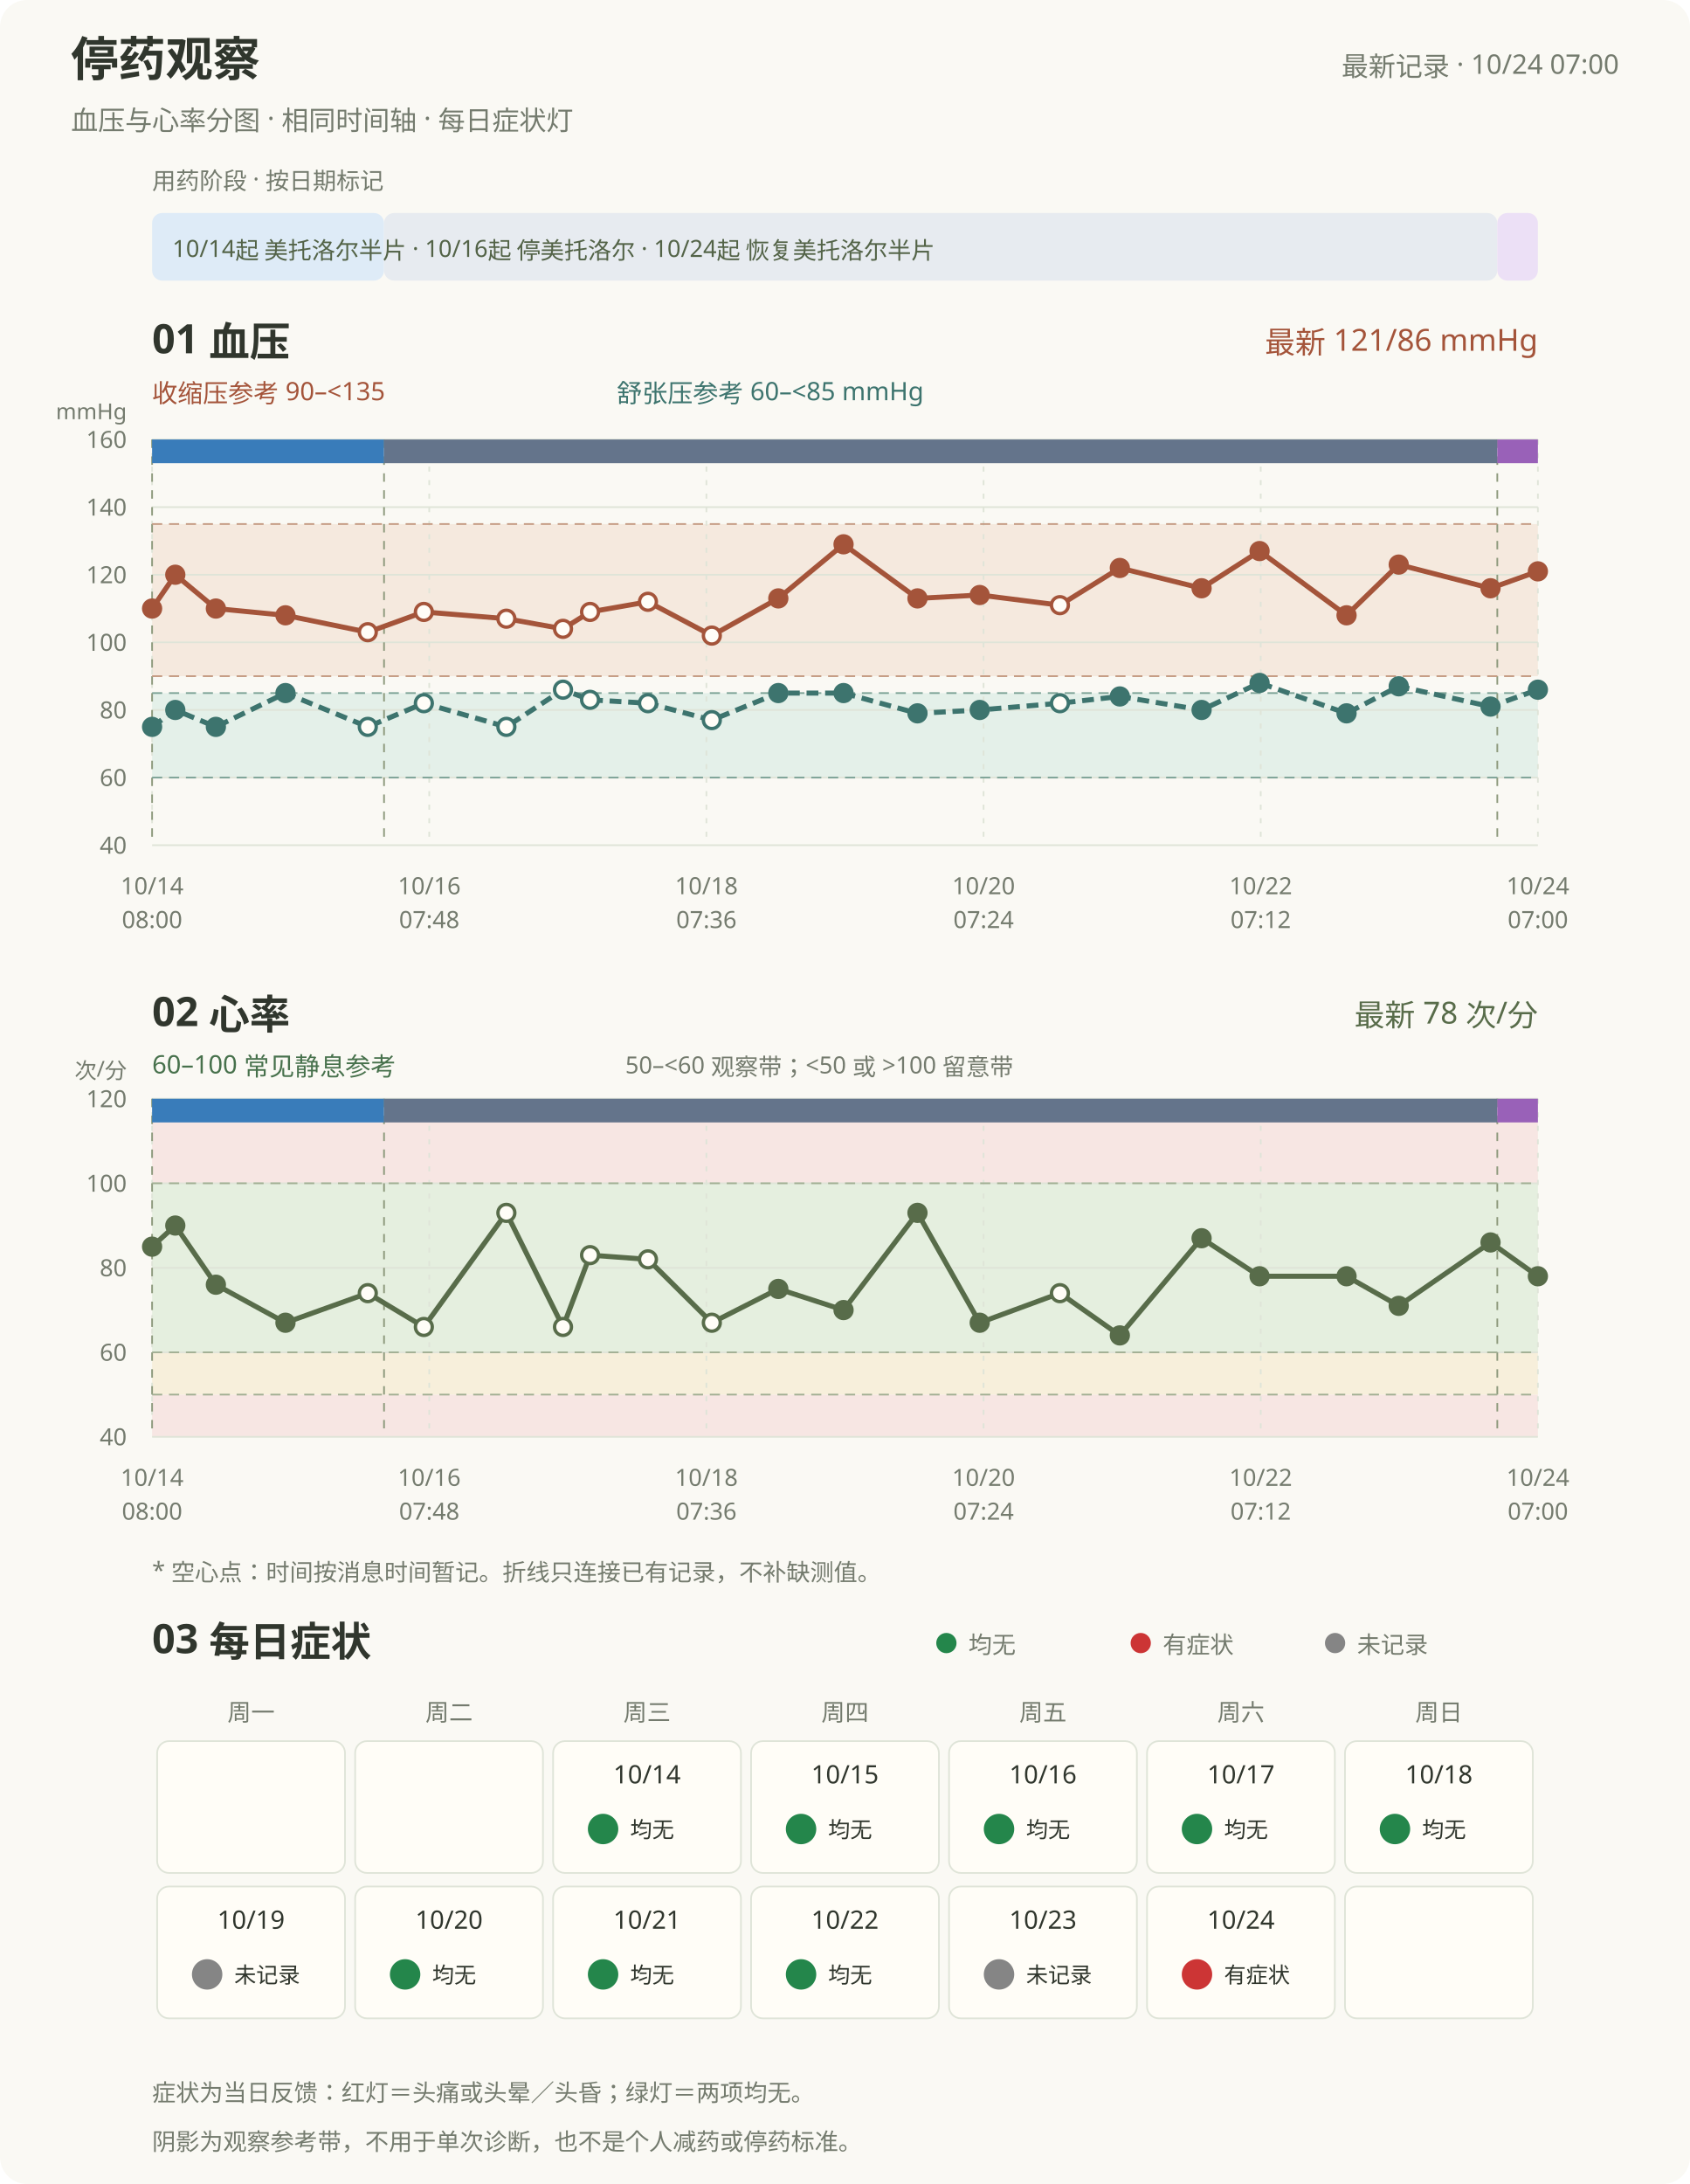
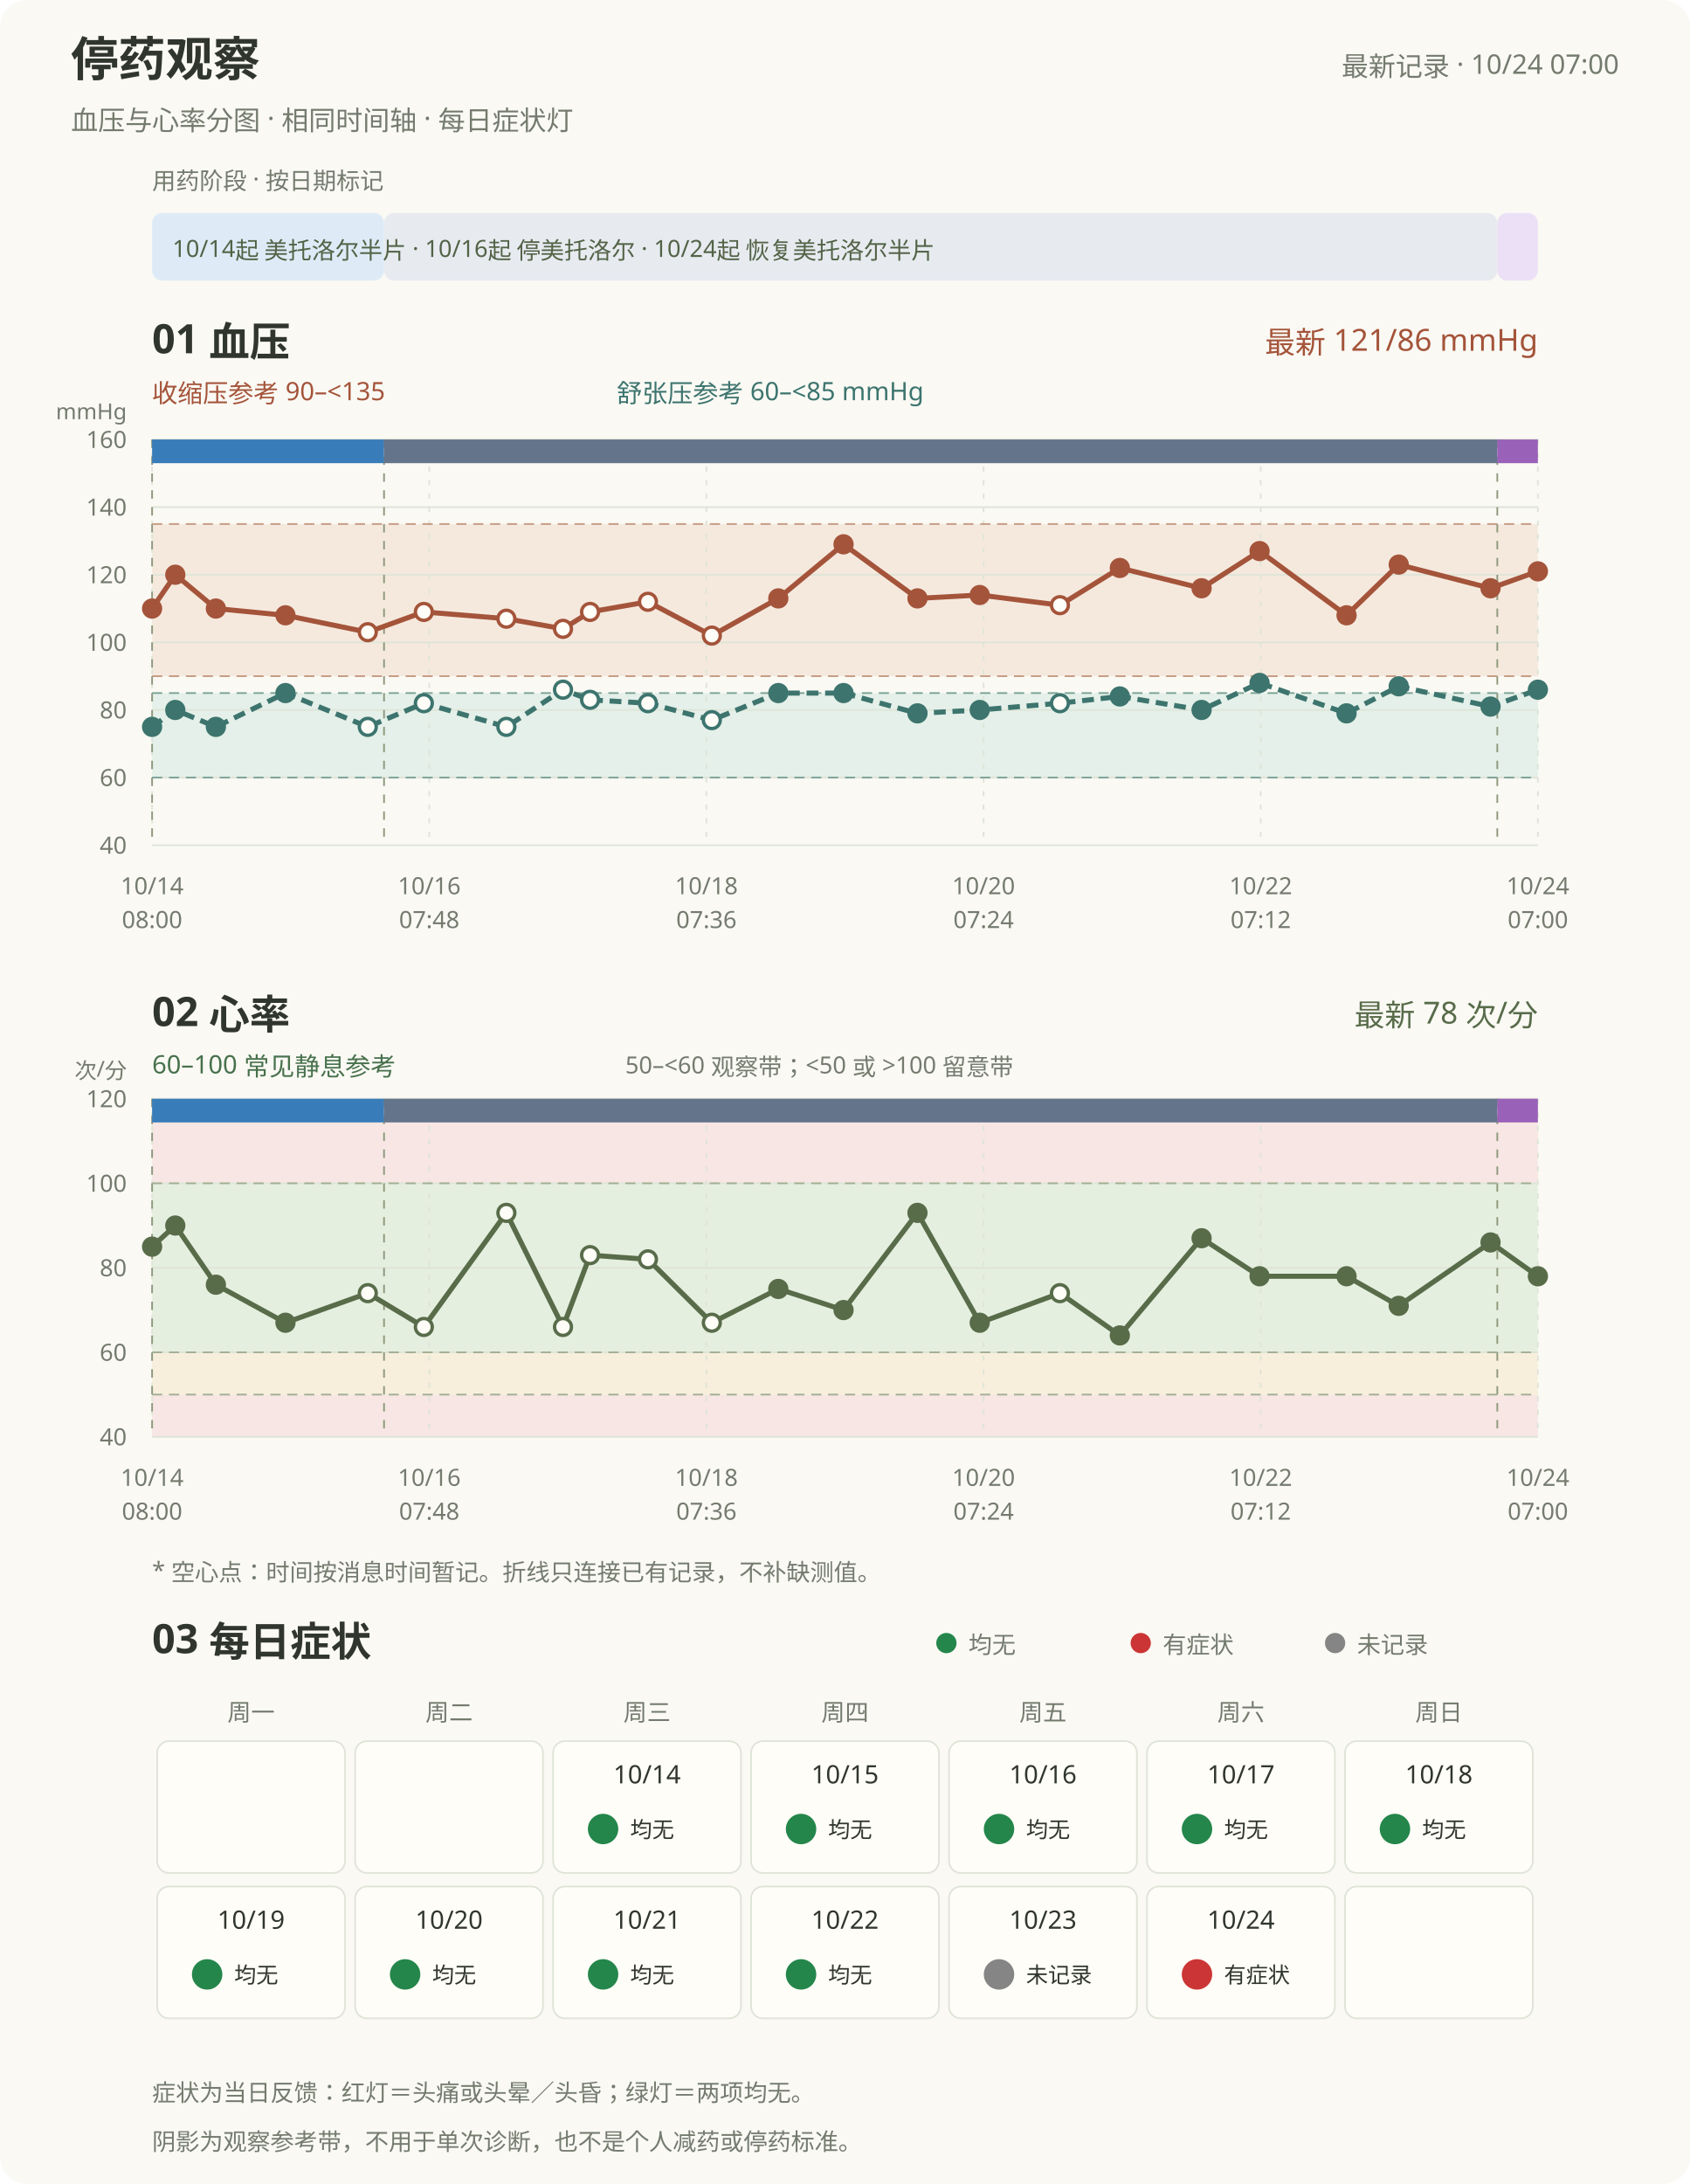
<svg xmlns="http://www.w3.org/2000/svg" viewBox="0 0 1000 1292" role="img" aria-labelledby="title desc">
  <rect width="1000" height="1292" rx="16" fill="#faf9f4" />
  <g font-family="system-ui,Microsoft YaHei,sans-serif" fill="#30362d">
    <text x="42" y="45" font-size="28" fill="#30362d" font-weight="600">停药观察</text>
    <text x="958" y="45" font-size="16" fill="#747b6e" text-anchor="end">最新记录 · 10/24 07:00</text>
    <text x="42" y="77" font-size="16" fill="#747b6e">血压与心率分图 · 相同时间轴 · 每日症状灯</text>
    <text x="90" y="112" font-size="14" fill="#747b6e">用药阶段 · 按日期标记</text>
    <rect x="90" y="126" width="137.238" height="40" rx="6" fill="#deebf7" />
    <rect x="227.238" y="126" width="658.745" height="40" rx="6" fill="#e7ebf0" />
    <rect x="885.983" y="126" width="24.017" height="40" rx="6" fill="#ece0f6" />
    <text x="102" y="152" font-size="14" fill="#536347">10/14起 美托洛尔半片 · 10/16起 停美托洛尔 · 10/24起 恢复美托洛尔半片</text>
    <text x="90" y="209" font-size="24" fill="#30362d" font-weight="600">01  血压</text>
    <text x="910" y="209" font-size="18" fill="#a4543a" text-anchor="end">最新 121/86 mmHg</text>
    <text x="90" y="238" font-size="15" fill="#a4543a">收缩压参考 90–&lt;135</text>
    <text x="365" y="238" font-size="15" fill="#3d746e">舒张压参考 60–&lt;85 mmHg</text>
    <rect data-band="systolic-90-135" x="90" y="310" width="820" height="90" fill="#f5e9de" />
    <rect data-band="diastolic-60-85" x="90" y="410" width="820" height="50" fill="#e4f0e9" />
    <text x="75" y="248" font-size="13" fill="#747b6e" text-anchor="end">mmHg</text>
    <line x1="90" y1="500" x2="910" y2="500" stroke="#dfe4d8" />
    <text x="75" y="505" font-size="14" fill="#747b6e" text-anchor="end">40</text>
    <line x1="90" y1="460" x2="910" y2="460" stroke="#dfe4d8" />
    <text x="75" y="465" font-size="14" fill="#747b6e" text-anchor="end">60</text>
    <line x1="90" y1="420" x2="910" y2="420" stroke="#dfe4d8" />
    <text x="75" y="425" font-size="14" fill="#747b6e" text-anchor="end">80</text>
    <line x1="90" y1="380" x2="910" y2="380" stroke="#dfe4d8" />
    <text x="75" y="385" font-size="14" fill="#747b6e" text-anchor="end">100</text>
    <line x1="90" y1="340" x2="910" y2="340" stroke="#dfe4d8" />
    <text x="75" y="345" font-size="14" fill="#747b6e" text-anchor="end">120</text>
    <line x1="90" y1="300" x2="910" y2="300" stroke="#dfe4d8" />
    <text x="75" y="305" font-size="14" fill="#747b6e" text-anchor="end">140</text>
    <line x1="90" y1="260" x2="910" y2="260" stroke="#dfe4d8" />
    <text x="75" y="265" font-size="14" fill="#747b6e" text-anchor="end">160</text>
    <line x1="90" y1="260" x2="90" y2="500" stroke="#dfe4d8" stroke-dasharray="3 5" />
    <text x="90" y="529" font-size="14" fill="#747b6e" text-anchor="middle">10/14</text>
    <text x="90" y="549" font-size="14" fill="#747b6e" text-anchor="middle">08:00</text>
    <line x1="254" y1="260" x2="254" y2="500" stroke="#dfe4d8" stroke-dasharray="3 5" />
    <text x="254" y="529" font-size="14" fill="#747b6e" text-anchor="middle">10/16</text>
    <text x="254" y="549" font-size="14" fill="#747b6e" text-anchor="middle">07:48</text>
    <line x1="418" y1="260" x2="418" y2="500" stroke="#dfe4d8" stroke-dasharray="3 5" />
    <text x="418" y="529" font-size="14" fill="#747b6e" text-anchor="middle">10/18</text>
    <text x="418" y="549" font-size="14" fill="#747b6e" text-anchor="middle">07:36</text>
    <line x1="582" y1="260" x2="582" y2="500" stroke="#dfe4d8" stroke-dasharray="3 5" />
    <text x="582" y="529" font-size="14" fill="#747b6e" text-anchor="middle">10/20</text>
    <text x="582" y="549" font-size="14" fill="#747b6e" text-anchor="middle">07:24</text>
    <line x1="746" y1="260" x2="746" y2="500" stroke="#dfe4d8" stroke-dasharray="3 5" />
    <text x="746" y="529" font-size="14" fill="#747b6e" text-anchor="middle">10/22</text>
    <text x="746" y="549" font-size="14" fill="#747b6e" text-anchor="middle">07:12</text>
    <line x1="910" y1="260" x2="910" y2="500" stroke="#dfe4d8" stroke-dasharray="3 5" />
    <text x="910" y="529" font-size="14" fill="#747b6e" text-anchor="middle">10/24</text>
    <text x="910" y="549" font-size="14" fill="#747b6e" text-anchor="middle">07:00</text>
    <line x1="90" y1="260" x2="90" y2="500" stroke="#8d997c" stroke-dasharray="5 5" />
    <line x1="227.238" y1="260" x2="227.238" y2="500" stroke="#8d997c" stroke-dasharray="5 5" />
    <line x1="885.983" y1="260" x2="885.983" y2="500" stroke="#8d997c" stroke-dasharray="5 5" />
    <line x1="90" y1="400" x2="910" y2="400" stroke="#c49a82" stroke-dasharray="6 4" />
    <line x1="90" y1="310" x2="910" y2="310" stroke="#c49a82" stroke-dasharray="6 4" />
    <line x1="90" y1="460" x2="910" y2="460" stroke="#7ca296" stroke-dasharray="6 4" />
    <line x1="90" y1="410" x2="910" y2="410" stroke="#7ca296" stroke-dasharray="6 4" />
    <rect data-medication-phase="2026-10-14" x="90" y="260" width="137.238" height="14" fill="#397cba" />
    <rect data-medication-phase="2026-10-16" x="227.238" y="260" width="658.745" height="14" fill="#64748b" />
    <rect data-medication-phase="2026-10-24" x="885.983" y="260" width="24.017" height="14" fill="#9961b8" />
    <polyline data-series="systolic" points="90,360 103.724,340 127.741,360 168.912,364 217.632,374 250.798,362 299.632,366 333.141,372 349.152,362 383.404,356 421.202,376 460.544,354 499.142,322 542.887,354 579.713,352 627.174,358 662.628,336 711.004,348 745.314,326 796.778,364 827.657,334 881.98,348 910,338" fill="none" stroke="#a4543a" stroke-width="3" stroke-linejoin="round" />
    <circle data-reading="systolic" cx="90" cy="360" r="5" stroke="#a4543a" stroke-width="2" fill="#a4543a" />
    <circle data-reading="systolic" cx="103.724" cy="340" r="5" stroke="#a4543a" stroke-width="2" fill="#a4543a" />
    <circle data-reading="systolic" cx="127.741" cy="360" r="5" stroke="#a4543a" stroke-width="2" fill="#a4543a" />
    <circle data-reading="systolic" cx="168.912" cy="364" r="5" stroke="#a4543a" stroke-width="2" fill="#a4543a" />
    <circle data-reading="systolic" cx="217.632" cy="374" r="5" stroke="#a4543a" stroke-width="2" fill="#fffdf7" />
    <circle data-reading="systolic" cx="250.798" cy="362" r="5" stroke="#a4543a" stroke-width="2" fill="#fffdf7" />
    <circle data-reading="systolic" cx="299.632" cy="366" r="5" stroke="#a4543a" stroke-width="2" fill="#fffdf7" />
    <circle data-reading="systolic" cx="333.141" cy="372" r="5" stroke="#a4543a" stroke-width="2" fill="#fffdf7" />
    <circle data-reading="systolic" cx="349.152" cy="362" r="5" stroke="#a4543a" stroke-width="2" fill="#fffdf7" />
    <circle data-reading="systolic" cx="383.404" cy="356" r="5" stroke="#a4543a" stroke-width="2" fill="#fffdf7" />
    <circle data-reading="systolic" cx="421.202" cy="376" r="5" stroke="#a4543a" stroke-width="2" fill="#fffdf7" />
    <circle data-reading="systolic" cx="460.544" cy="354" r="5" stroke="#a4543a" stroke-width="2" fill="#a4543a" />
    <circle data-reading="systolic" cx="499.142" cy="322" r="5" stroke="#a4543a" stroke-width="2" fill="#a4543a" />
    <circle data-reading="systolic" cx="542.887" cy="354" r="5" stroke="#a4543a" stroke-width="2" fill="#a4543a" />
    <circle data-reading="systolic" cx="579.713" cy="352" r="5" stroke="#a4543a" stroke-width="2" fill="#a4543a" />
    <circle data-reading="systolic" cx="627.174" cy="358" r="5" stroke="#a4543a" stroke-width="2" fill="#fffdf7" />
    <circle data-reading="systolic" cx="662.628" cy="336" r="5" stroke="#a4543a" stroke-width="2" fill="#a4543a" />
    <circle data-reading="systolic" cx="711.004" cy="348" r="5" stroke="#a4543a" stroke-width="2" fill="#a4543a" />
    <circle data-reading="systolic" cx="745.314" cy="326" r="5" stroke="#a4543a" stroke-width="2" fill="#a4543a" />
    <circle data-reading="systolic" cx="796.778" cy="364" r="5" stroke="#a4543a" stroke-width="2" fill="#a4543a" />
    <circle data-reading="systolic" cx="827.657" cy="334" r="5" stroke="#a4543a" stroke-width="2" fill="#a4543a" />
    <circle data-reading="systolic" cx="881.98" cy="348" r="5" stroke="#a4543a" stroke-width="2" fill="#a4543a" />
    <circle data-reading="systolic" cx="910" cy="338" r="5" stroke="#a4543a" stroke-width="2" fill="#a4543a" />
    <polyline data-series="diastolic" points="90,430 103.724,420 127.741,430 168.912,410 217.632,430 250.798,416 299.632,430 333.141,408 349.152,414 383.404,416 421.202,426 460.544,410 499.142,410 542.887,422 579.713,420 627.174,416 662.628,412 711.004,420 745.314,404 796.778,422 827.657,406 881.98,418 910,408" fill="none" stroke="#3d746e" stroke-width="3" stroke-linejoin="round" stroke-dasharray="7 4" />
    <circle data-reading="diastolic" cx="90" cy="430" r="5" stroke="#3d746e" stroke-width="2" fill="#3d746e" />
    <circle data-reading="diastolic" cx="103.724" cy="420" r="5" stroke="#3d746e" stroke-width="2" fill="#3d746e" />
    <circle data-reading="diastolic" cx="127.741" cy="430" r="5" stroke="#3d746e" stroke-width="2" fill="#3d746e" />
    <circle data-reading="diastolic" cx="168.912" cy="410" r="5" stroke="#3d746e" stroke-width="2" fill="#3d746e" />
    <circle data-reading="diastolic" cx="217.632" cy="430" r="5" stroke="#3d746e" stroke-width="2" fill="#fffdf7" />
    <circle data-reading="diastolic" cx="250.798" cy="416" r="5" stroke="#3d746e" stroke-width="2" fill="#fffdf7" />
    <circle data-reading="diastolic" cx="299.632" cy="430" r="5" stroke="#3d746e" stroke-width="2" fill="#fffdf7" />
    <circle data-reading="diastolic" cx="333.141" cy="408" r="5" stroke="#3d746e" stroke-width="2" fill="#fffdf7" />
    <circle data-reading="diastolic" cx="349.152" cy="414" r="5" stroke="#3d746e" stroke-width="2" fill="#fffdf7" />
    <circle data-reading="diastolic" cx="383.404" cy="416" r="5" stroke="#3d746e" stroke-width="2" fill="#fffdf7" />
    <circle data-reading="diastolic" cx="421.202" cy="426" r="5" stroke="#3d746e" stroke-width="2" fill="#fffdf7" />
    <circle data-reading="diastolic" cx="460.544" cy="410" r="5" stroke="#3d746e" stroke-width="2" fill="#3d746e" />
    <circle data-reading="diastolic" cx="499.142" cy="410" r="5" stroke="#3d746e" stroke-width="2" fill="#3d746e" />
    <circle data-reading="diastolic" cx="542.887" cy="422" r="5" stroke="#3d746e" stroke-width="2" fill="#3d746e" />
    <circle data-reading="diastolic" cx="579.713" cy="420" r="5" stroke="#3d746e" stroke-width="2" fill="#3d746e" />
    <circle data-reading="diastolic" cx="627.174" cy="416" r="5" stroke="#3d746e" stroke-width="2" fill="#fffdf7" />
    <circle data-reading="diastolic" cx="662.628" cy="412" r="5" stroke="#3d746e" stroke-width="2" fill="#3d746e" />
    <circle data-reading="diastolic" cx="711.004" cy="420" r="5" stroke="#3d746e" stroke-width="2" fill="#3d746e" />
    <circle data-reading="diastolic" cx="745.314" cy="404" r="5" stroke="#3d746e" stroke-width="2" fill="#3d746e" />
    <circle data-reading="diastolic" cx="796.778" cy="422" r="5" stroke="#3d746e" stroke-width="2" fill="#3d746e" />
    <circle data-reading="diastolic" cx="827.657" cy="406" r="5" stroke="#3d746e" stroke-width="2" fill="#3d746e" />
    <circle data-reading="diastolic" cx="881.98" cy="418" r="5" stroke="#3d746e" stroke-width="2" fill="#3d746e" />
    <circle data-reading="diastolic" cx="910" cy="408" r="5" stroke="#3d746e" stroke-width="2" fill="#3d746e" />
    <text x="90" y="607" font-size="24" fill="#30362d" font-weight="600">02  心率</text>
    <text x="910" y="607" font-size="18" fill="#586c4a" text-anchor="end">最新 78 次/分</text>
    <text x="90" y="635" font-size="15" fill="#47714c">60–100 常见静息参考</text>
    <text x="370" y="635" font-size="14" fill="#747b6e">50–&lt;60 观察带；&lt;50 或 &gt;100 留意带</text>
    <rect data-band="heart-low" x="90" y="825" width="820" height="25" fill="#f7e6e3" />
    <rect data-band="heart-observe" x="90" y="800" width="820" height="25" fill="#f7efdb" />
    <rect data-band="heart-reference-60-100" x="90" y="700" width="820" height="100" fill="#e5efdf" />
    <rect data-band="heart-high" x="90" y="650" width="820" height="50" fill="#f7e6e3" />
    <text x="75" y="638" font-size="13" fill="#747b6e" text-anchor="end">次/分</text>
    <line x1="90" y1="850" x2="910" y2="850" stroke="#dfe4d8" />
    <text x="75" y="855" font-size="14" fill="#747b6e" text-anchor="end">40</text>
    <line x1="90" y1="800" x2="910" y2="800" stroke="#dfe4d8" />
    <text x="75" y="805" font-size="14" fill="#747b6e" text-anchor="end">60</text>
    <line x1="90" y1="750" x2="910" y2="750" stroke="#dfe4d8" />
    <text x="75" y="755" font-size="14" fill="#747b6e" text-anchor="end">80</text>
    <line x1="90" y1="700" x2="910" y2="700" stroke="#dfe4d8" />
    <text x="75" y="705" font-size="14" fill="#747b6e" text-anchor="end">100</text>
    <line x1="90" y1="650" x2="910" y2="650" stroke="#dfe4d8" />
    <text x="75" y="655" font-size="14" fill="#747b6e" text-anchor="end">120</text>
    <line x1="90" y1="650" x2="90" y2="850" stroke="#dfe4d8" stroke-dasharray="3 5" />
    <text x="90" y="879" font-size="14" fill="#747b6e" text-anchor="middle">10/14</text>
    <text x="90" y="899" font-size="14" fill="#747b6e" text-anchor="middle">08:00</text>
    <line x1="254" y1="650" x2="254" y2="850" stroke="#dfe4d8" stroke-dasharray="3 5" />
    <text x="254" y="879" font-size="14" fill="#747b6e" text-anchor="middle">10/16</text>
    <text x="254" y="899" font-size="14" fill="#747b6e" text-anchor="middle">07:48</text>
    <line x1="418" y1="650" x2="418" y2="850" stroke="#dfe4d8" stroke-dasharray="3 5" />
    <text x="418" y="879" font-size="14" fill="#747b6e" text-anchor="middle">10/18</text>
    <text x="418" y="899" font-size="14" fill="#747b6e" text-anchor="middle">07:36</text>
    <line x1="582" y1="650" x2="582" y2="850" stroke="#dfe4d8" stroke-dasharray="3 5" />
    <text x="582" y="879" font-size="14" fill="#747b6e" text-anchor="middle">10/20</text>
    <text x="582" y="899" font-size="14" fill="#747b6e" text-anchor="middle">07:24</text>
    <line x1="746" y1="650" x2="746" y2="850" stroke="#dfe4d8" stroke-dasharray="3 5" />
    <text x="746" y="879" font-size="14" fill="#747b6e" text-anchor="middle">10/22</text>
    <text x="746" y="899" font-size="14" fill="#747b6e" text-anchor="middle">07:12</text>
    <line x1="910" y1="650" x2="910" y2="850" stroke="#dfe4d8" stroke-dasharray="3 5" />
    <text x="910" y="879" font-size="14" fill="#747b6e" text-anchor="middle">10/24</text>
    <text x="910" y="899" font-size="14" fill="#747b6e" text-anchor="middle">07:00</text>
    <line x1="90" y1="650" x2="90" y2="850" stroke="#8d997c" stroke-dasharray="5 5" />
    <line x1="227.238" y1="650" x2="227.238" y2="850" stroke="#8d997c" stroke-dasharray="5 5" />
    <line x1="885.983" y1="650" x2="885.983" y2="850" stroke="#8d997c" stroke-dasharray="5 5" />
    <line x1="90" y1="825" x2="910" y2="825" stroke="#a2af94" stroke-dasharray="6 4" />
    <line x1="90" y1="800" x2="910" y2="800" stroke="#a2af94" stroke-dasharray="6 4" />
    <line x1="90" y1="700" x2="910" y2="700" stroke="#a2af94" stroke-dasharray="6 4" />
    <rect data-medication-phase="2026-10-14" x="90" y="650" width="137.238" height="14" fill="#397cba" />
    <rect data-medication-phase="2026-10-16" x="227.238" y="650" width="658.745" height="14" fill="#64748b" />
    <rect data-medication-phase="2026-10-24" x="885.983" y="650" width="24.017" height="14" fill="#9961b8" />
    <polyline data-series="heartRate" points="90,737.5 103.724,725 127.741,760 168.912,782.5 217.632,765 250.798,785 299.632,717.5 333.141,785 349.152,742.5 383.404,745 421.202,782.5 460.544,762.5 499.142,775 542.887,717.5 579.713,782.5 627.174,765 662.628,790 711.004,732.5 745.314,755 796.778,755 827.657,772.5 881.98,735 910,755" fill="none" stroke="#586c4a" stroke-width="3" stroke-linejoin="round" />
    <circle data-reading="heartRate" cx="90" cy="737.5" r="5" stroke="#586c4a" stroke-width="2" fill="#586c4a" />
    <circle data-reading="heartRate" cx="103.724" cy="725" r="5" stroke="#586c4a" stroke-width="2" fill="#586c4a" />
    <circle data-reading="heartRate" cx="127.741" cy="760" r="5" stroke="#586c4a" stroke-width="2" fill="#586c4a" />
    <circle data-reading="heartRate" cx="168.912" cy="782.5" r="5" stroke="#586c4a" stroke-width="2" fill="#586c4a" />
    <circle data-reading="heartRate" cx="217.632" cy="765" r="5" stroke="#586c4a" stroke-width="2" fill="#fffdf7" />
    <circle data-reading="heartRate" cx="250.798" cy="785" r="5" stroke="#586c4a" stroke-width="2" fill="#fffdf7" />
    <circle data-reading="heartRate" cx="299.632" cy="717.5" r="5" stroke="#586c4a" stroke-width="2" fill="#fffdf7" />
    <circle data-reading="heartRate" cx="333.141" cy="785" r="5" stroke="#586c4a" stroke-width="2" fill="#fffdf7" />
    <circle data-reading="heartRate" cx="349.152" cy="742.5" r="5" stroke="#586c4a" stroke-width="2" fill="#fffdf7" />
    <circle data-reading="heartRate" cx="383.404" cy="745" r="5" stroke="#586c4a" stroke-width="2" fill="#fffdf7" />
    <circle data-reading="heartRate" cx="421.202" cy="782.5" r="5" stroke="#586c4a" stroke-width="2" fill="#fffdf7" />
    <circle data-reading="heartRate" cx="460.544" cy="762.5" r="5" stroke="#586c4a" stroke-width="2" fill="#586c4a" />
    <circle data-reading="heartRate" cx="499.142" cy="775" r="5" stroke="#586c4a" stroke-width="2" fill="#586c4a" />
    <circle data-reading="heartRate" cx="542.887" cy="717.5" r="5" stroke="#586c4a" stroke-width="2" fill="#586c4a" />
    <circle data-reading="heartRate" cx="579.713" cy="782.5" r="5" stroke="#586c4a" stroke-width="2" fill="#586c4a" />
    <circle data-reading="heartRate" cx="627.174" cy="765" r="5" stroke="#586c4a" stroke-width="2" fill="#fffdf7" />
    <circle data-reading="heartRate" cx="662.628" cy="790" r="5" stroke="#586c4a" stroke-width="2" fill="#586c4a" />
    <circle data-reading="heartRate" cx="711.004" cy="732.5" r="5" stroke="#586c4a" stroke-width="2" fill="#586c4a" />
    <circle data-reading="heartRate" cx="745.314" cy="755" r="5" stroke="#586c4a" stroke-width="2" fill="#586c4a" />
    <circle data-reading="heartRate" cx="796.778" cy="755" r="5" stroke="#586c4a" stroke-width="2" fill="#586c4a" />
    <circle data-reading="heartRate" cx="827.657" cy="772.5" r="5" stroke="#586c4a" stroke-width="2" fill="#586c4a" />
    <circle data-reading="heartRate" cx="881.98" cy="735" r="5" stroke="#586c4a" stroke-width="2" fill="#586c4a" />
    <circle data-reading="heartRate" cx="910" cy="755" r="5" stroke="#586c4a" stroke-width="2" fill="#586c4a" />
    <text x="90" y="934" font-size="14" fill="#747b6e">* 空心点：时间按消息时间暂记。折线只连接已有记录，不补缺测值。</text>
    <text x="90" y="978" font-size="24" fill="#30362d" font-weight="600">03  每日症状</text>
    <circle cx="560" cy="972" r="6" fill="#24864b" />
    <text x="573" y="978" font-size="14" fill="#747b6e">均无</text>
    <circle cx="675" cy="972" r="6" fill="#cc3535" />
    <text x="688" y="978" font-size="14" fill="#747b6e">有症状</text>
    <circle cx="790" cy="972" r="6" fill="#858585" />
    <text x="803" y="978" font-size="14" fill="#747b6e">未记录</text>
    <text x="148.571" y="1018" font-size="14" fill="#747b6e" text-anchor="middle">周一</text>
    <text x="265.714" y="1018" font-size="14" fill="#747b6e" text-anchor="middle">周二</text>
    <text x="382.857" y="1018" font-size="14" fill="#747b6e" text-anchor="middle">周三</text>
    <text x="500" y="1018" font-size="14" fill="#747b6e" text-anchor="middle">周四</text>
    <text x="617.143" y="1018" font-size="14" fill="#747b6e" text-anchor="middle">周五</text>
    <text x="734.286" y="1018" font-size="14" fill="#747b6e" text-anchor="middle">周六</text>
    <text x="851.429" y="1018" font-size="14" fill="#747b6e" text-anchor="middle">周日</text>
    <rect x="93" y="1030" width="111.143" height="78" rx="7" fill="#fffdf7" stroke="#dfe4d8" />
    <rect x="210.143" y="1030" width="111.143" height="78" rx="7" fill="#fffdf7" stroke="#dfe4d8" />
    <rect x="327.286" y="1030" width="111.143" height="78" rx="7" fill="#fffdf7" stroke="#dfe4d8" />
    <rect x="444.429" y="1030" width="111.143" height="78" rx="7" fill="#fffdf7" stroke="#dfe4d8" />
    <rect x="561.571" y="1030" width="111.143" height="78" rx="7" fill="#fffdf7" stroke="#dfe4d8" />
    <rect x="678.714" y="1030" width="111.143" height="78" rx="7" fill="#fffdf7" stroke="#dfe4d8" />
    <rect x="795.857" y="1030" width="111.143" height="78" rx="7" fill="#fffdf7" stroke="#dfe4d8" />
    <rect x="93" y="1116" width="111.143" height="78" rx="7" fill="#fffdf7" stroke="#dfe4d8" />
    <rect x="210.143" y="1116" width="111.143" height="78" rx="7" fill="#fffdf7" stroke="#dfe4d8" />
    <rect x="327.286" y="1116" width="111.143" height="78" rx="7" fill="#fffdf7" stroke="#dfe4d8" />
    <rect x="444.429" y="1116" width="111.143" height="78" rx="7" fill="#fffdf7" stroke="#dfe4d8" />
    <rect x="561.571" y="1116" width="111.143" height="78" rx="7" fill="#fffdf7" stroke="#dfe4d8" />
    <rect x="678.714" y="1116" width="111.143" height="78" rx="7" fill="#fffdf7" stroke="#dfe4d8" />
    <rect x="795.857" y="1116" width="111.143" height="78" rx="7" fill="#fffdf7" stroke="#dfe4d8" />
    <g data-symptom-date="2026-10-14" role="img" aria-label="2026-10-14 头痛：无，头晕／头昏：无">
      <text x="382.857" y="1055" font-size="15" fill="#30362d" text-anchor="middle">10/14</text>
      <circle cx="356.857" cy="1082" r="9" fill="#24864b" />
      <text x="372.857" y="1087" font-size="13" fill="#30362d">均无</text>
    </g>
    <g data-symptom-date="2026-10-15" role="img" aria-label="2026-10-15 头痛：无，头晕／头昏：无">
      <text x="500" y="1055" font-size="15" fill="#30362d" text-anchor="middle">10/15</text>
      <circle cx="474" cy="1082" r="9" fill="#24864b" />
      <text x="490" y="1087" font-size="13" fill="#30362d">均无</text>
    </g>
    <g data-symptom-date="2026-10-16" role="img" aria-label="2026-10-16 头痛：无，头晕／头昏：无">
      <text x="617.143" y="1055" font-size="15" fill="#30362d" text-anchor="middle">10/16</text>
      <circle cx="591.143" cy="1082" r="9" fill="#24864b" />
      <text x="607.143" y="1087" font-size="13" fill="#30362d">均无</text>
    </g>
    <g data-symptom-date="2026-10-17" role="img" aria-label="2026-10-17 头痛：无，头晕／头昏：无">
      <text x="734.286" y="1055" font-size="15" fill="#30362d" text-anchor="middle">10/17</text>
      <circle cx="708.286" cy="1082" r="9" fill="#24864b" />
      <text x="724.286" y="1087" font-size="13" fill="#30362d">均无</text>
    </g>
    <g data-symptom-date="2026-10-18" role="img" aria-label="2026-10-18 头痛：无，头晕／头昏：无">
      <text x="851.429" y="1055" font-size="15" fill="#30362d" text-anchor="middle">10/18</text>
      <circle cx="825.429" cy="1082" r="9" fill="#24864b" />
      <text x="841.429" y="1087" font-size="13" fill="#30362d">均无</text>
    </g>
-     <g data-symptom-date="2026-10-19" role="img" aria-label="2026-10-19 头痛：未记录，头晕／头昏：未记录">
+     <g data-symptom-date="2026-10-19" role="img" aria-label="2026-10-19 头痛：无，头晕／头昏：无，其他不适：20:00 心脏不舒服">
      <text x="148.571" y="1141" font-size="15" fill="#30362d" text-anchor="middle">10/19</text>
-       <circle cx="122.571" cy="1168" r="9" fill="#858585" />
-       <text x="138.571" y="1173" font-size="13" fill="#30362d">未记录</text>
+       <circle cx="122.571" cy="1168" r="9" fill="#24864b" />
+       <text x="138.571" y="1173" font-size="13" fill="#30362d">均无</text>
    </g>
    <g data-symptom-date="2026-10-20" role="img" aria-label="2026-10-20 头痛：无，头晕／头昏：无">
      <text x="265.714" y="1141" font-size="15" fill="#30362d" text-anchor="middle">10/20</text>
      <circle cx="239.714" cy="1168" r="9" fill="#24864b" />
      <text x="255.714" y="1173" font-size="13" fill="#30362d">均无</text>
    </g>
    <g data-symptom-date="2026-10-21" role="img" aria-label="2026-10-21 头痛：无，头晕／头昏：无">
      <text x="382.857" y="1141" font-size="15" fill="#30362d" text-anchor="middle">10/21</text>
      <circle cx="356.857" cy="1168" r="9" fill="#24864b" />
      <text x="372.857" y="1173" font-size="13" fill="#30362d">均无</text>
    </g>
    <g data-symptom-date="2026-10-22" role="img" aria-label="2026-10-22 头痛：无，头晕／头昏：无">
      <text x="500" y="1141" font-size="15" fill="#30362d" text-anchor="middle">10/22</text>
      <circle cx="474" cy="1168" r="9" fill="#24864b" />
      <text x="490" y="1173" font-size="13" fill="#30362d">均无</text>
    </g>
    <g data-symptom-date="2026-10-23" role="img" aria-label="2026-10-23 头痛：未记录，头晕／头昏：未记录">
      <text x="617.143" y="1141" font-size="15" fill="#30362d" text-anchor="middle">10/23</text>
      <circle cx="591.143" cy="1168" r="9" fill="#858585" />
      <text x="607.143" y="1173" font-size="13" fill="#30362d">未记录</text>
    </g>
-     <g data-symptom-date="2026-10-24" role="img" aria-label="2026-10-24 头痛：有，头晕／头昏：有">
+     <g data-symptom-date="2026-10-24" role="img" aria-label="2026-10-24 头痛：有，头晕／头昏：有，其他不适：心脏不舒服">
      <text x="734.286" y="1141" font-size="15" fill="#30362d" text-anchor="middle">10/24</text>
      <circle cx="708.286" cy="1168" r="9" fill="#cc3535" />
      <text x="724.286" y="1173" font-size="13" fill="#30362d">有症状</text>
    </g>
    <text x="90" y="1243" font-size="14" fill="#747b6e">症状为当日反馈：红灯＝头痛或头晕／头昏；绿灯＝两项均无。</text>
    <text x="90" y="1272" font-size="14" fill="#747b6e">阴影为观察参考带，不用于单次诊断，也不是个人减药或停药标准。</text>
  </g>
</svg>
